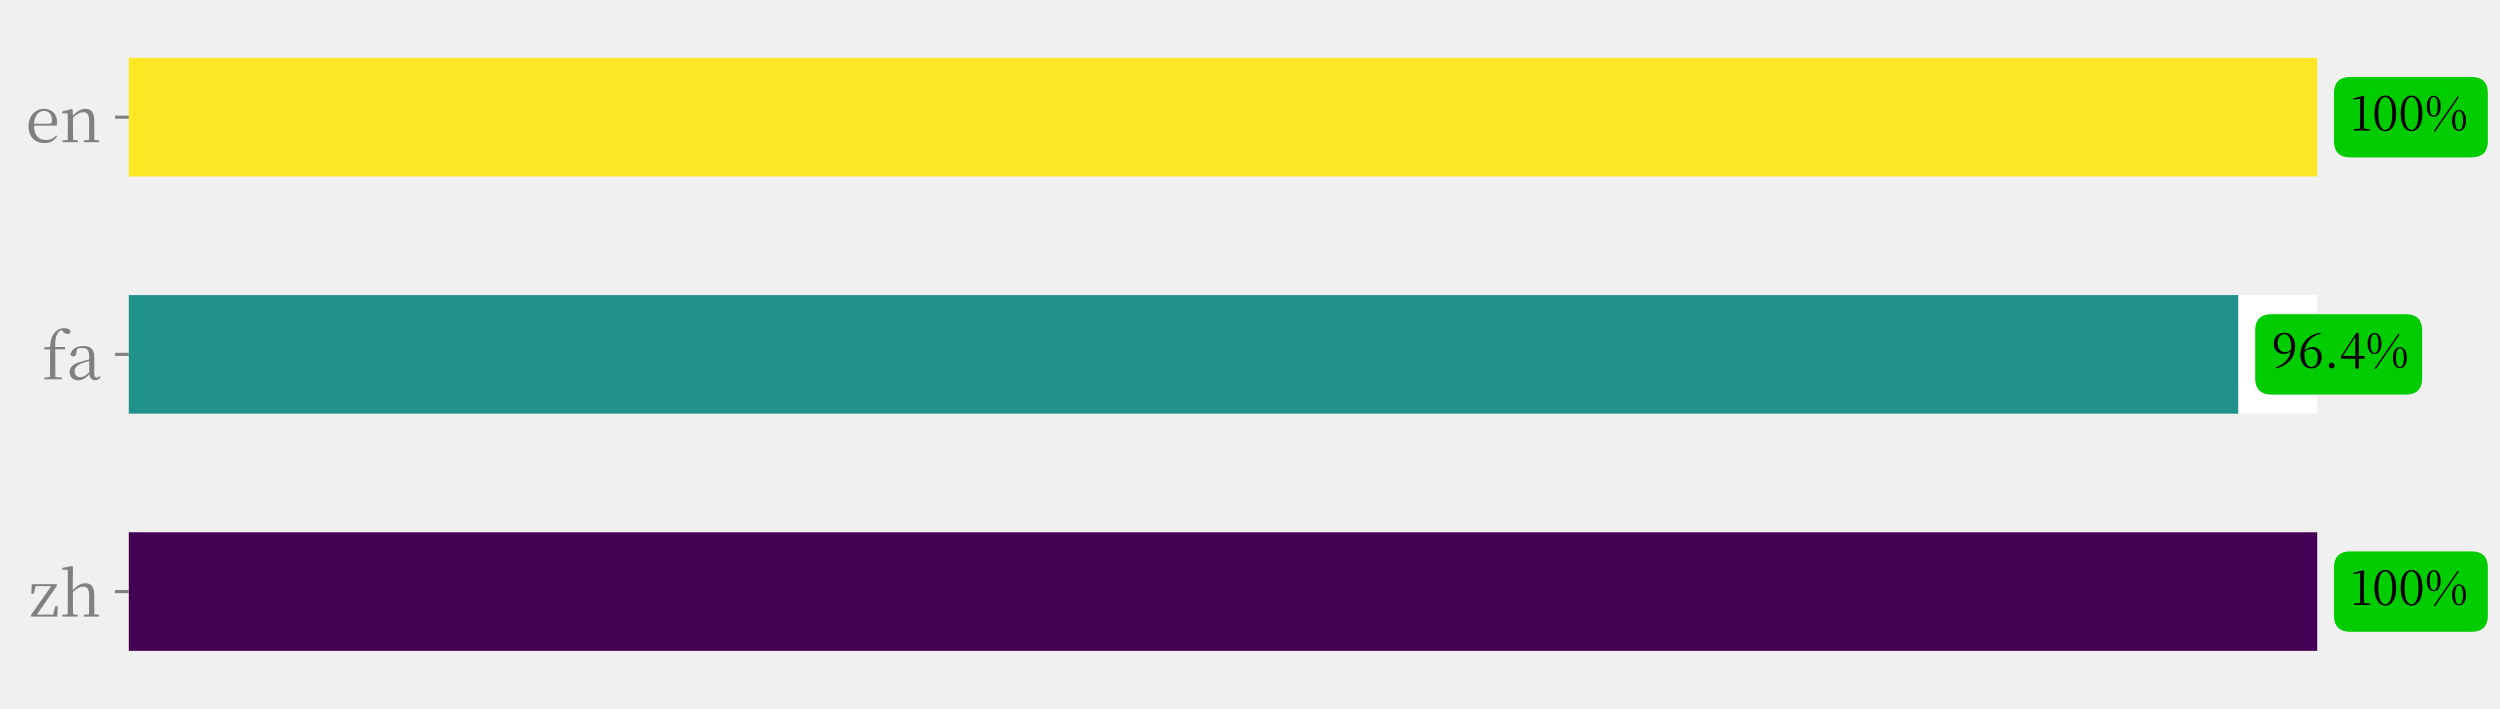
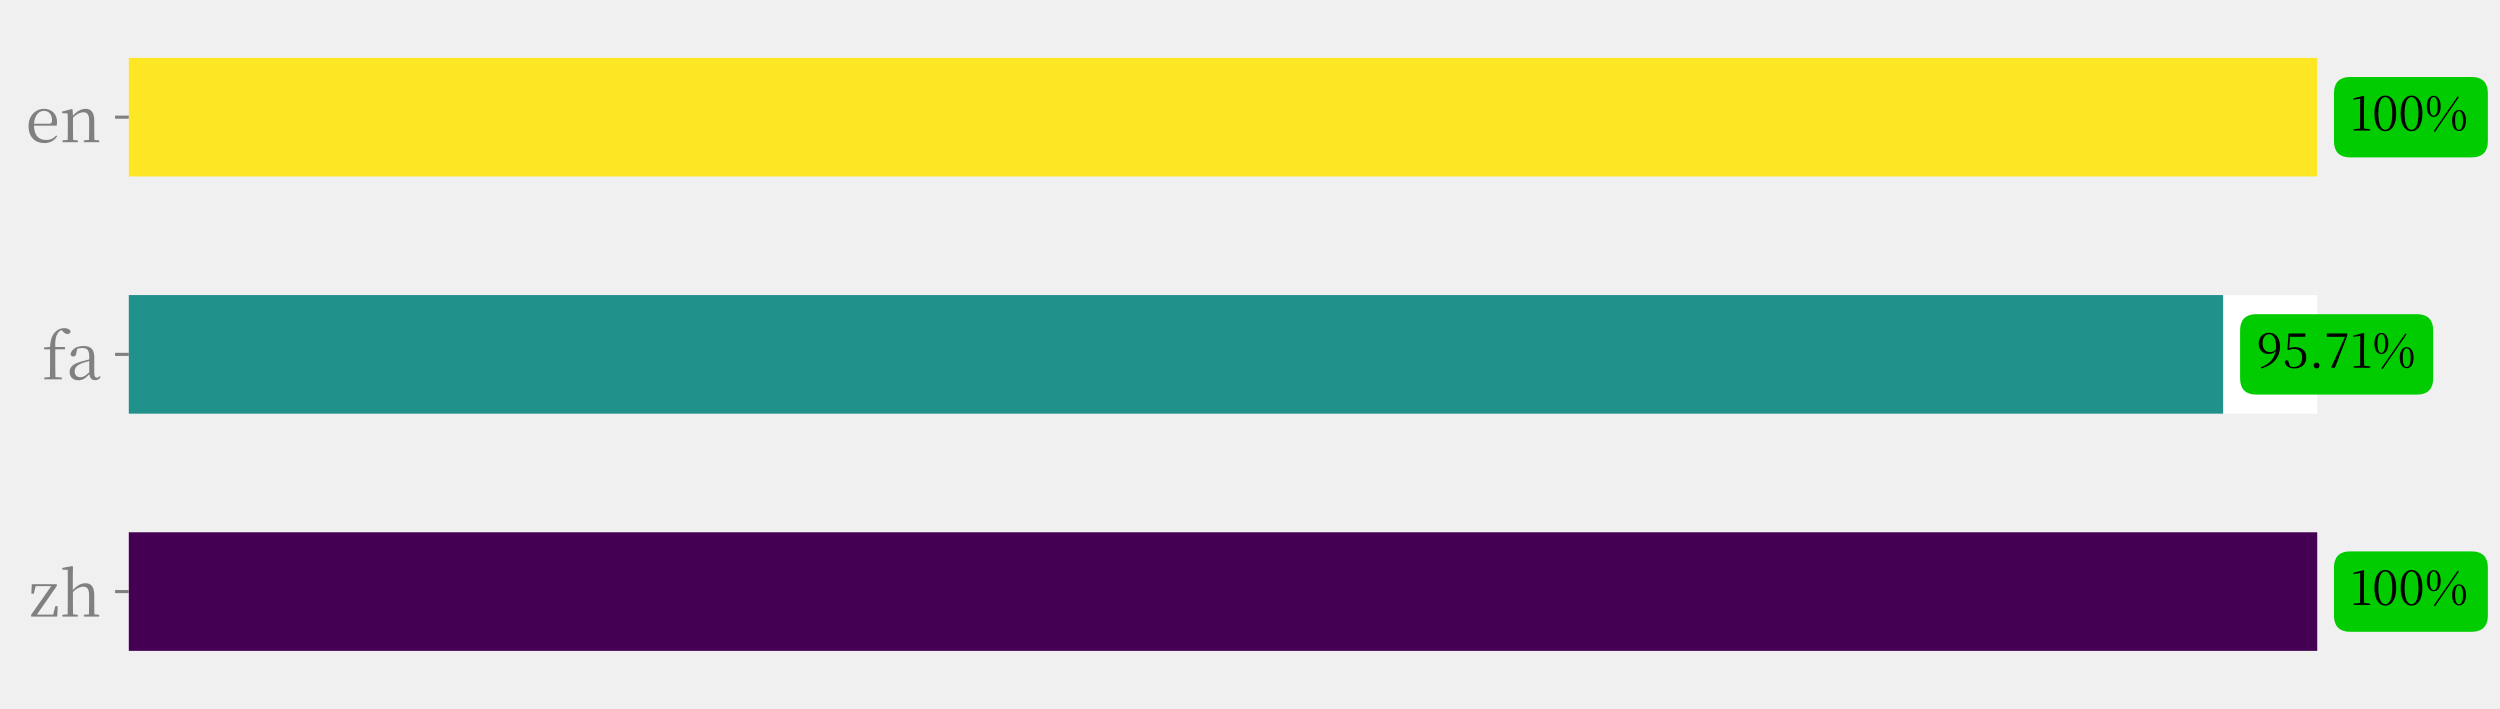
<svg xmlns="http://www.w3.org/2000/svg" xmlns:xlink="http://www.w3.org/1999/xlink" width="637.441pt" height="180.72pt" viewBox="0 0 637.441 180.72" version="1.1">
  <defs>
    <style type="text/css">*{stroke-linejoin: round; stroke-linecap: butt}</style>
  </defs>
  <g id="figure_1">
    <g id="patch_1">
      <path d="M 0 180.72  L 637.441 180.72  L 637.441 0  L 0 0  L 0 180.72  z " style="fill: none" />
    </g>
    <g id="axes_1">
      <g id="patch_2">
        <path d="M 32.84 173.52  L 590.84 173.52  L 590.84 7.2  L 32.84 7.2  L 32.84 173.52  z " style="fill: none" />
      </g>
      <g id="patch_3">
-         <path d="M 32.84 165.96  L 590.84 165.96  L 590.84 135.72  L 32.84 135.72  z " clip-path="url(#p74f49a87fa)" style="fill: #440154" />
+         <path d="M 32.84 165.96  L 590.84 165.96  L 590.84 135.72  L 32.84 135.72  z " clip-path="url(#pc9b97719f1)" style="fill: #440154" />
      </g>
      <g id="patch_4">
-         <path d="M 590.84 165.96  L 590.84 165.96  L 590.84 135.72  L 590.84 135.72  z " clip-path="url(#p74f49a87fa)" style="fill: #ffffff" />
+         <path d="M 590.84 165.96  L 590.84 165.96  L 590.84 135.72  L 590.84 135.72  z " clip-path="url(#pc9b97719f1)" style="fill: #ffffff" />
      </g>
      <g id="patch_5">
-         <path d="M 32.84 105.48  L 570.752 105.48  L 570.752 75.24  L 32.84 75.24  z " clip-path="url(#p74f49a87fa)" style="fill: #21918c" />
+         <path d="M 32.84 105.48  L 566.902 105.48  L 566.902 75.24  L 32.84 75.24  z " clip-path="url(#pc9b97719f1)" style="fill: #21918c" />
      </g>
      <g id="patch_6">
-         <path d="M 570.752 105.48  L 590.84 105.48  L 590.84 75.24  L 570.752 75.24  z " clip-path="url(#p74f49a87fa)" style="fill: #ffffff" />
+         <path d="M 566.902 105.48  L 590.84 105.48  L 590.84 75.24  L 566.902 75.24  z " clip-path="url(#pc9b97719f1)" style="fill: #ffffff" />
      </g>
      <g id="patch_7">
-         <path d="M 32.84 45  L 590.84 45  L 590.84 14.76  L 32.84 14.76  z " clip-path="url(#p74f49a87fa)" style="fill: #fde725" />
+         <path d="M 32.84 45  L 590.84 45  L 590.84 14.76  L 32.84 14.76  z " clip-path="url(#pc9b97719f1)" style="fill: #fde725" />
      </g>
      <g id="patch_8">
-         <path d="M 590.84 45  L 590.84 45  L 590.84 14.76  L 590.84 14.76  z " clip-path="url(#p74f49a87fa)" style="fill: #ffffff" />
+         <path d="M 590.84 45  L 590.84 45  L 590.84 14.76  L 590.84 14.76  z " clip-path="url(#pc9b97719f1)" style="fill: #ffffff" />
      </g>
      <g id="matplotlib.axis_1" />
      <g id="matplotlib.axis_2">
        <g id="ytick_1">
          <g id="line2d_1">
            <defs>
-               <path id="m0db1e4f5f4" d="M 0 0  L -3.5 0  " style="stroke: #808080; stroke-width: 0.8" />
+               <path id="mff74a84043" d="M 0 0  L -3.5 0  " style="stroke: #808080; stroke-width: 0.8" />
            </defs>
            <g>
-               <use xlink:href="#m0db1e4f5f4" x="32.84" y="150.84" style="fill: #808080; stroke: #808080; stroke-width: 0.8" />
+               <use xlink:href="#mff74a84043" x="32.84" y="150.84" style="fill: #808080; stroke: #808080; stroke-width: 0.8" />
            </g>
          </g>
          <g id="text_1">
            <text style="fill: #808080; font: 16px 'Noto Sans CJK SC Regular', '思源等宽', '黑体', 'Noto Serif CJK SC', '思源宋体', 'Noto Sans Mono CJK SC Regularsans-serif', sans-serif; text-anchor: end" x="25.84" y="157.208" transform="rotate(-0 25.84 157.2075)">zh</text>
          </g>
        </g>
        <g id="ytick_2">
          <g id="line2d_2">
            <g>
-               <use xlink:href="#m0db1e4f5f4" x="32.84" y="90.36" style="fill: #808080; stroke: #808080; stroke-width: 0.8" />
+               <use xlink:href="#mff74a84043" x="32.84" y="90.36" style="fill: #808080; stroke: #808080; stroke-width: 0.8" />
            </g>
          </g>
          <g id="text_2">
            <text style="fill: #808080; font: 16px 'Noto Sans CJK SC Regular', '思源等宽', '黑体', 'Noto Serif CJK SC', '思源宋体', 'Noto Sans Mono CJK SC Regularsans-serif', sans-serif; text-anchor: end" x="25.84" y="96.728" transform="rotate(-0 25.84 96.7275)">fa</text>
          </g>
        </g>
        <g id="ytick_3">
          <g id="line2d_3">
            <g>
-               <use xlink:href="#m0db1e4f5f4" x="32.84" y="29.88" style="fill: #808080; stroke: #808080; stroke-width: 0.8" />
+               <use xlink:href="#mff74a84043" x="32.84" y="29.88" style="fill: #808080; stroke: #808080; stroke-width: 0.8" />
            </g>
          </g>
          <g id="text_3">
            <text style="fill: #808080; font: 16px 'Noto Sans CJK SC Regular', '思源等宽', '黑体', 'Noto Serif CJK SC', '思源宋体', 'Noto Sans Mono CJK SC Regularsans-serif', sans-serif; text-anchor: end" x="25.84" y="36.248" transform="rotate(-0 25.84 36.2475)">en</text>
          </g>
        </g>
      </g>
      <g id="text_4">
        <g id="patch_9">
          <path d="M 599.21 160.59  L 630.241 160.59  Q 633.841 160.59 633.841 156.99  L 633.841 144.69  Q 633.841 141.09 630.241 141.09  L 599.21 141.09  Q 595.61 141.09 595.61 144.69  L 595.61 156.99  Q 595.61 160.59 599.21 160.59  z " style="fill: #00cc00; stroke: #00cc00; stroke-linejoin: miter" />
        </g>
        <text style="font: 12px 'Noto Sans CJK SC Regular', '思源等宽', '黑体', 'Noto Serif CJK SC', '思源宋体', 'Noto Sans Mono CJK SC Regularsans-serif', sans-serif; text-anchor: start" x="599.21" y="154.241" transform="rotate(-0 599.21 154.2413)">100%</text>
      </g>
      <g id="text_5">
        <g id="patch_10">
-           <path d="M 579.122 100.11  L 613.489 100.11  Q 617.089 100.11 617.089 96.51  L 617.089 84.21  Q 617.089 80.61 613.489 80.61  L 579.122 80.61  Q 575.522 80.61 575.522 84.21  L 575.522 96.51  Q 575.522 100.11 579.122 100.11  z " style="fill: #00cc00; stroke: #00cc00; stroke-linejoin: miter" />
+           <path d="M 575.272 100.11  L 616.299 100.11  Q 619.899 100.11 619.899 96.51  L 619.899 84.21  Q 619.899 80.61 616.299 80.61  L 575.272 80.61  Q 571.672 80.61 571.672 84.21  L 571.672 96.51  Q 571.672 100.11 575.272 100.11  z " style="fill: #00cc00; stroke: #00cc00; stroke-linejoin: miter" />
        </g>
-         <text style="font: 12px 'Noto Sans CJK SC Regular', '思源等宽', '黑体', 'Noto Serif CJK SC', '思源宋体', 'Noto Sans Mono CJK SC Regularsans-serif', sans-serif; text-anchor: start" x="579.122" y="93.761" transform="rotate(-0 579.122 93.76125)">96.4%</text>
+         <text style="font: 12px 'Noto Sans CJK SC Regular', '思源等宽', '黑体', 'Noto Serif CJK SC', '思源宋体', 'Noto Sans Mono CJK SC Regularsans-serif', sans-serif; text-anchor: start" x="575.272" y="93.761" transform="rotate(-0 575.2718 93.76125)">95.71%</text>
      </g>
      <g id="text_6">
        <g id="patch_11">
          <path d="M 599.21 39.63  L 630.241 39.63  Q 633.841 39.63 633.841 36.03  L 633.841 23.73  Q 633.841 20.13 630.241 20.13  L 599.21 20.13  Q 595.61 20.13 595.61 23.73  L 595.61 36.03  Q 595.61 39.63 599.21 39.63  z " style="fill: #00cc00; stroke: #00cc00; stroke-linejoin: miter" />
        </g>
        <text style="font: 12px 'Noto Sans CJK SC Regular', '思源等宽', '黑体', 'Noto Serif CJK SC', '思源宋体', 'Noto Sans Mono CJK SC Regularsans-serif', sans-serif; text-anchor: start" x="599.21" y="33.281" transform="rotate(-0 599.21 33.28125)">100%</text>
      </g>
    </g>
  </g>
  <defs>
-     <clipPath id="p74f49a87fa">
+     <clipPath id="pc9b97719f1">
      <rect x="32.84" y="7.2" width="558" height="166.32" />
    </clipPath>
  </defs>
</svg>
